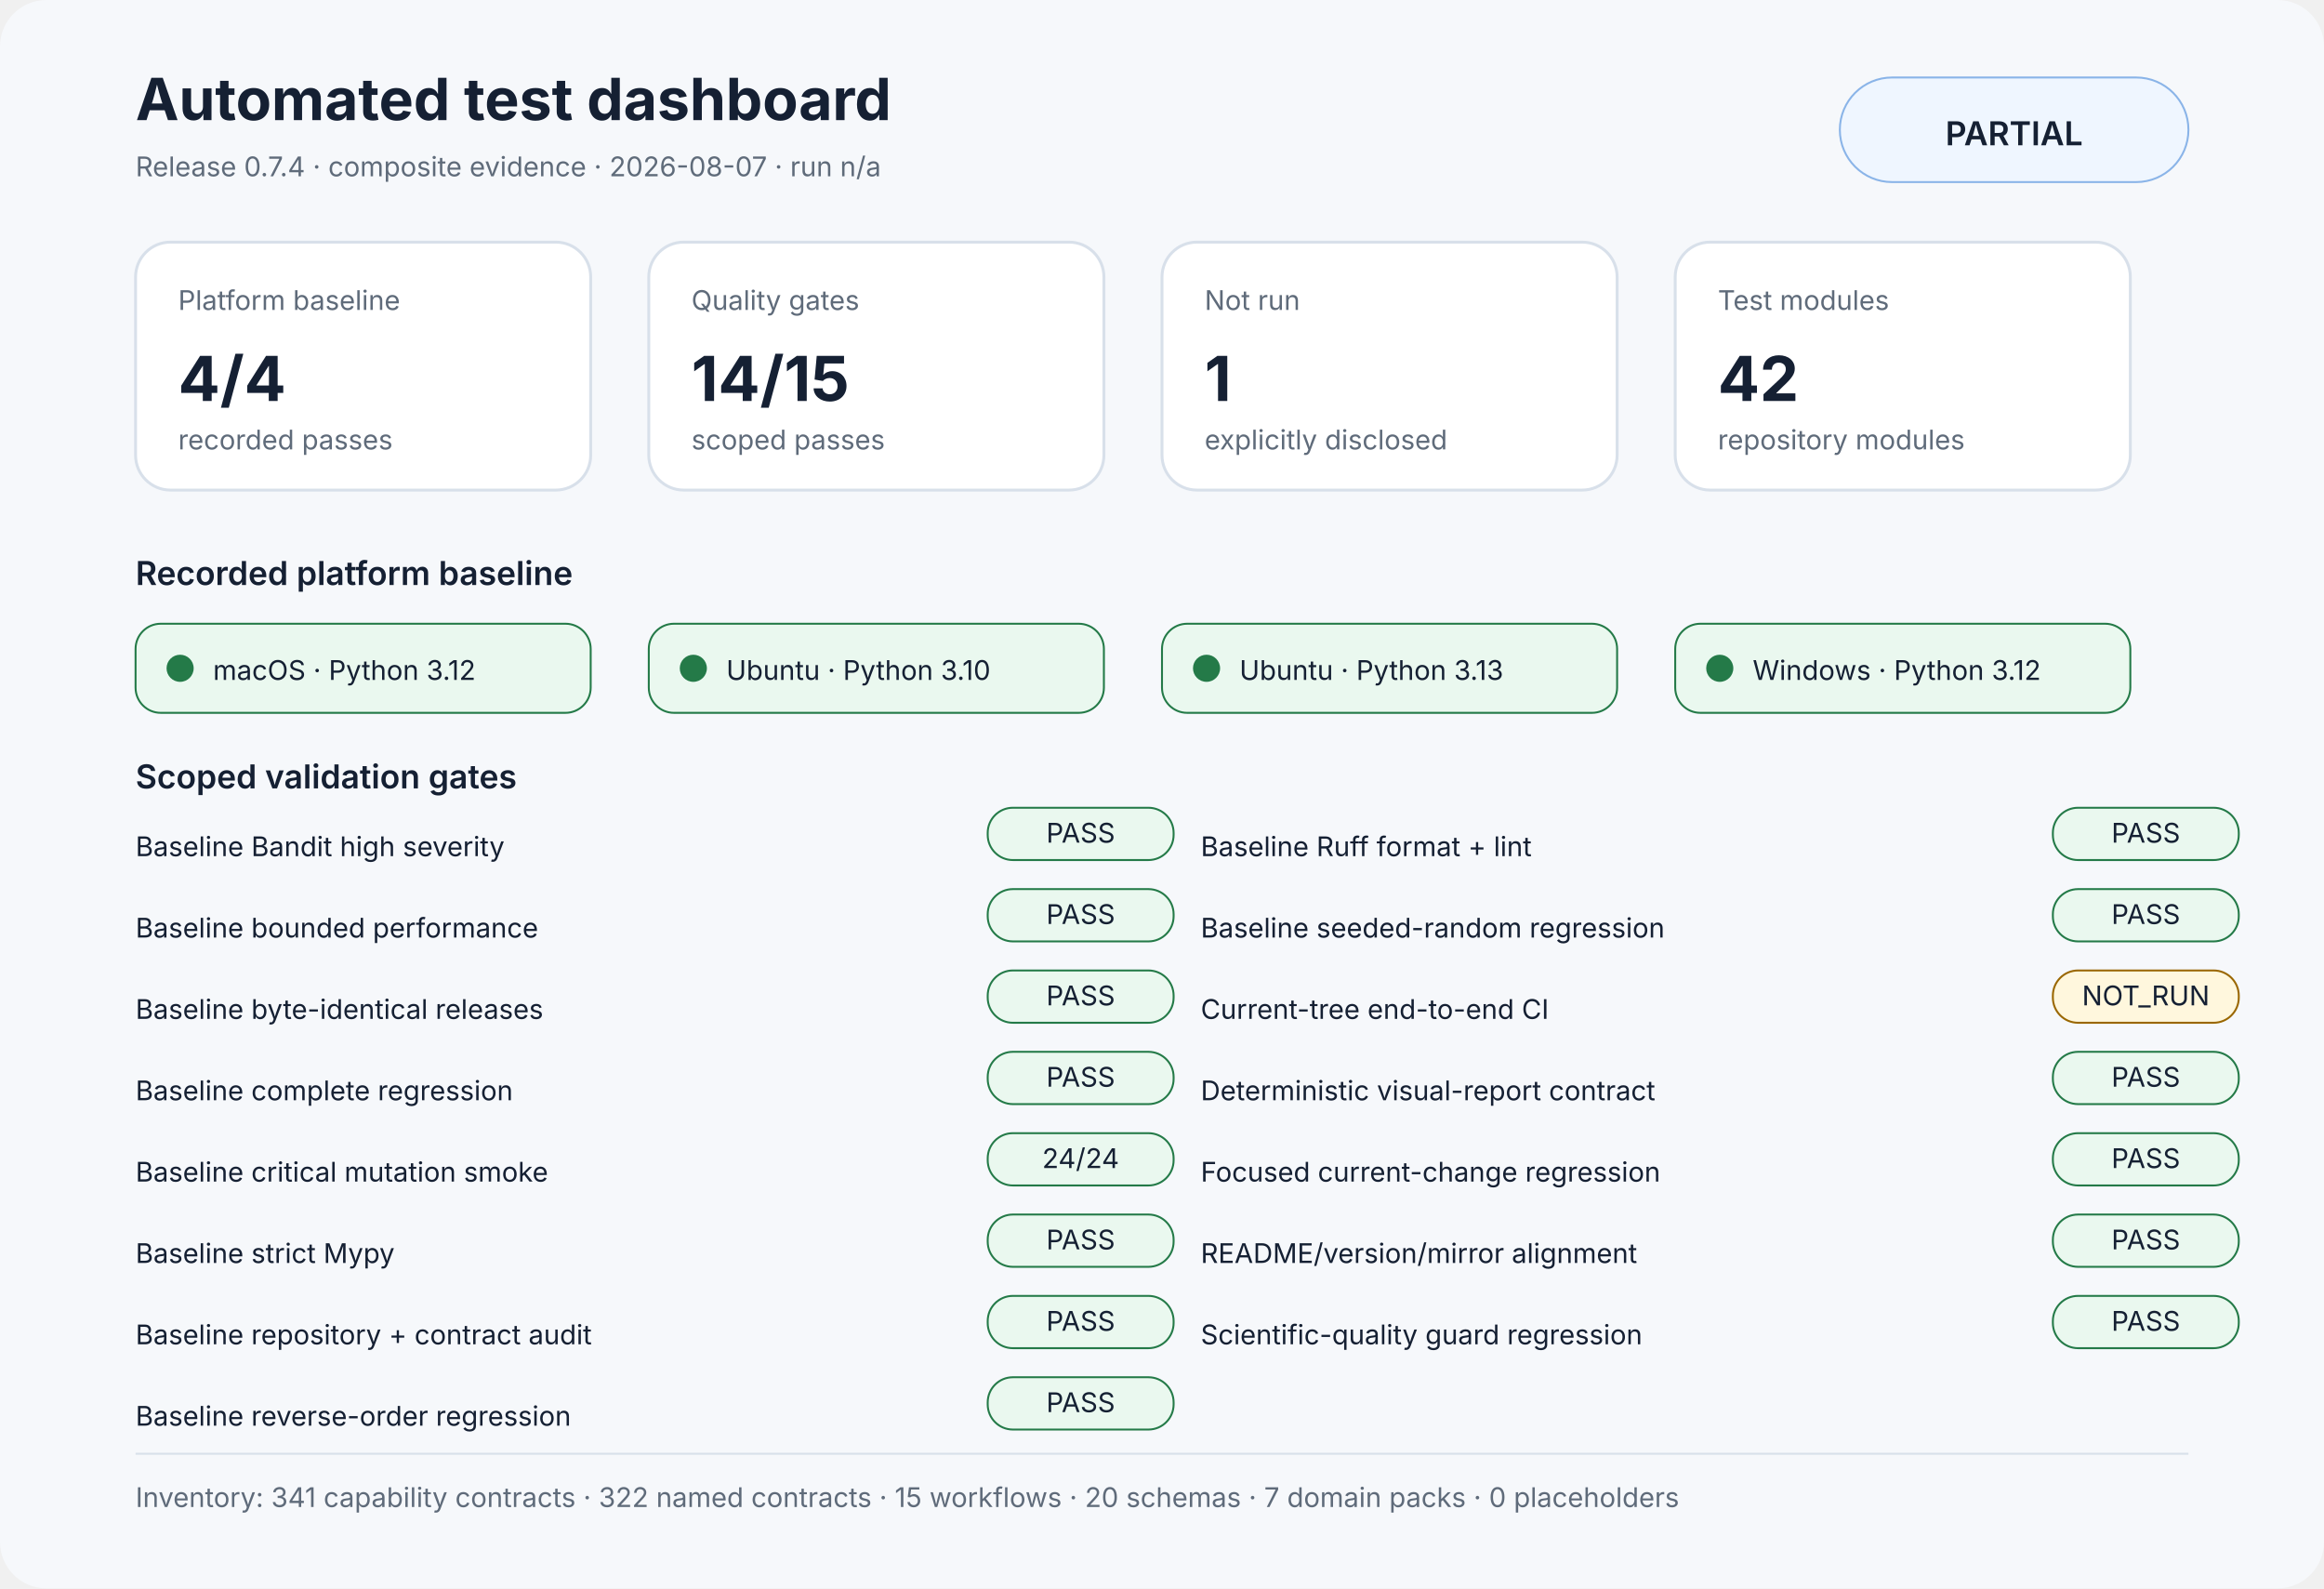
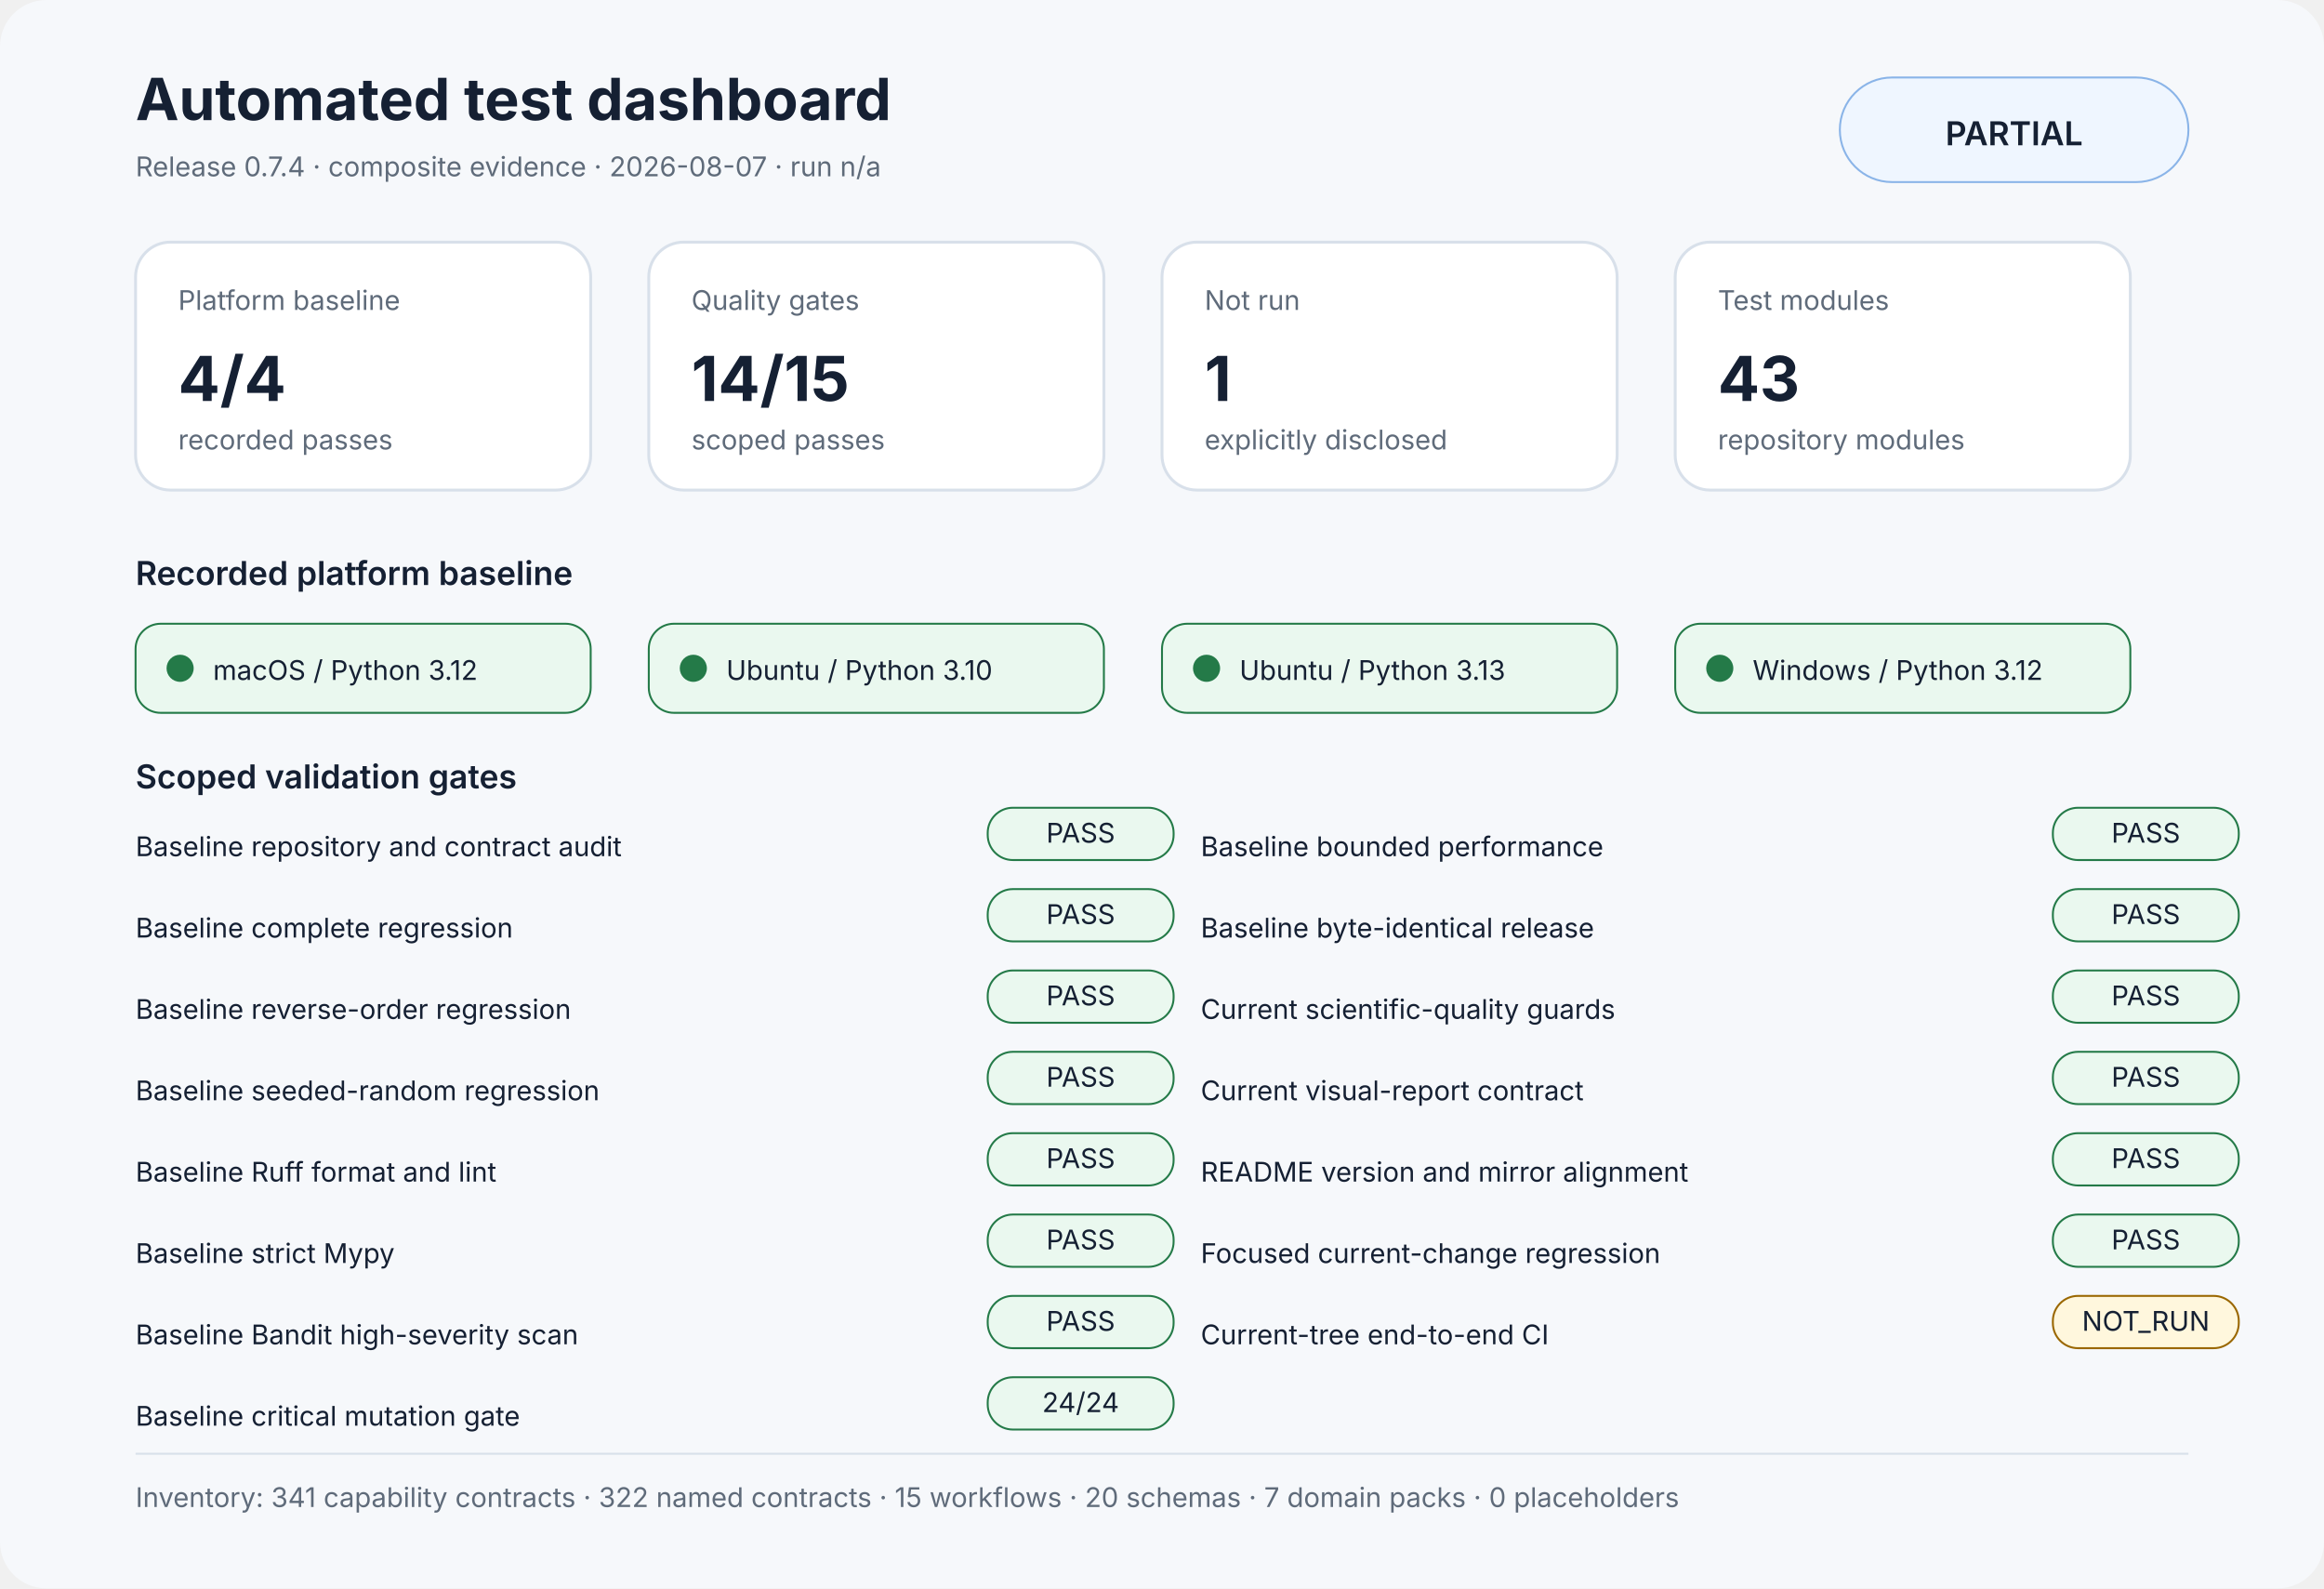
<svg xmlns="http://www.w3.org/2000/svg" width="1200" height="820" viewBox="0 0 1200 820" role="img" aria-labelledby="title desc">
  <rect width="1200" height="100%" rx="24" fill="#f6f8fb" />
  <style>text{font-family:Inter,Segoe UI,Arial,sans-serif;fill:#152033}.muted{fill:#5f6b7a}.small{font-size:14px}.label{font-size:17px;font-weight:600}.value{font-size:32px;font-weight:700}.title{font-size:30px;font-weight:700}.panel{fill:#fff;stroke:#d8e0ea;stroke-width:1.5}</style>
  <text x="70" y="62" class="title">Automated test dashboard</text>
  <text x="70" y="91" class="muted small">Release 0.7.4 · composite evidence · 2026-08-07 · run n/a</text>
  <rect x="950" y="40" width="180" height="54" rx="27" fill="#eff6ff" stroke="#8ab4e8" />
  <text x="1040" y="75" text-anchor="middle" class="label">PARTIAL</text>
  <rect x="70" y="125" width="235" height="128" rx="18" class="panel" />
  <text x="92" y="160" class="muted small">Platform baseline</text>
  <text x="92" y="207" class="value">4/4</text>
  <text x="92" y="232" class="muted small">recorded passes</text>
  <rect x="335" y="125" width="235" height="128" rx="18" class="panel" />
  <text x="357" y="160" class="muted small">Quality gates</text>
  <text x="357" y="207" class="value">14/15</text>
  <text x="357" y="232" class="muted small">scoped passes</text>
  <rect x="600" y="125" width="235" height="128" rx="18" class="panel" />
  <text x="622" y="160" class="muted small">Not run</text>
  <text x="622" y="207" class="value">1</text>
  <text x="622" y="232" class="muted small">explicitly disclosed</text>
  <rect x="865" y="125" width="235" height="128" rx="18" class="panel" />
  <text x="887" y="160" class="muted small">Test modules</text>
-   <text x="887" y="207" class="value">42</text>
+   <text x="887" y="207" class="value">43</text>
  <text x="887" y="232" class="muted small">repository modules</text>
  <text x="70" y="302" class="label">Recorded platform baseline</text>
  <rect x="70" y="322" width="235" height="46" rx="13" fill="#eaf8ef" stroke="#247a48" />
  <circle cx="93" cy="345" r="7" fill="#247a48" />
-   <text x="110" y="351" class="small">macOS · Python 3.12</text>
+   <text x="110" y="351" class="small">macOS / Python 3.12</text>
  <rect x="335" y="322" width="235" height="46" rx="13" fill="#eaf8ef" stroke="#247a48" />
  <circle cx="358" cy="345" r="7" fill="#247a48" />
-   <text x="375" y="351" class="small">Ubuntu · Python 3.10</text>
+   <text x="375" y="351" class="small">Ubuntu / Python 3.10</text>
  <rect x="600" y="322" width="235" height="46" rx="13" fill="#eaf8ef" stroke="#247a48" />
  <circle cx="623" cy="345" r="7" fill="#247a48" />
-   <text x="640" y="351" class="small">Ubuntu · Python 3.13</text>
+   <text x="640" y="351" class="small">Ubuntu / Python 3.13</text>
  <rect x="865" y="322" width="235" height="46" rx="13" fill="#eaf8ef" stroke="#247a48" />
  <circle cx="888" cy="345" r="7" fill="#247a48" />
-   <text x="905" y="351" class="small">Windows · Python 3.12</text>
+   <text x="905" y="351" class="small">Windows / Python 3.12</text>
  <text x="70" y="407" class="label">Scoped validation gates</text>
-   <text x="70" y="442" class="small">Baseline Bandit high severity</text>
+   <text x="70" y="442" class="small">Baseline repository and contract audit</text>
  <rect x="510" y="417" width="96" height="27" rx="13" fill="#eaf8ef" stroke="#247a48" />
  <text x="558" y="435" text-anchor="middle" class="small" fill="#247a48">PASS</text>
-   <text x="70" y="484" class="small">Baseline bounded performance</text>
+   <text x="70" y="484" class="small">Baseline complete regression</text>
  <rect x="510" y="459" width="96" height="27" rx="13" fill="#eaf8ef" stroke="#247a48" />
  <text x="558" y="477" text-anchor="middle" class="small" fill="#247a48">PASS</text>
-   <text x="70" y="526" class="small">Baseline byte-identical releases</text>
+   <text x="70" y="526" class="small">Baseline reverse-order regression</text>
  <rect x="510" y="501" width="96" height="27" rx="13" fill="#eaf8ef" stroke="#247a48" />
  <text x="558" y="519" text-anchor="middle" class="small" fill="#247a48">PASS</text>
-   <text x="70" y="568" class="small">Baseline complete regression</text>
+   <text x="70" y="568" class="small">Baseline seeded-random regression</text>
  <rect x="510" y="543" width="96" height="27" rx="13" fill="#eaf8ef" stroke="#247a48" />
  <text x="558" y="561" text-anchor="middle" class="small" fill="#247a48">PASS</text>
-   <text x="70" y="610" class="small">Baseline critical mutation smoke</text>
+   <text x="70" y="610" class="small">Baseline Ruff format and lint</text>
  <rect x="510" y="585" width="96" height="27" rx="13" fill="#eaf8ef" stroke="#247a48" />
-   <text x="558" y="603" text-anchor="middle" class="small" fill="#247a48">24/24</text>
+   <text x="558" y="603" text-anchor="middle" class="small" fill="#247a48">PASS</text>
  <text x="70" y="652" class="small">Baseline strict Mypy</text>
  <rect x="510" y="627" width="96" height="27" rx="13" fill="#eaf8ef" stroke="#247a48" />
  <text x="558" y="645" text-anchor="middle" class="small" fill="#247a48">PASS</text>
-   <text x="70" y="694" class="small">Baseline repository + contract audit</text>
+   <text x="70" y="694" class="small">Baseline Bandit high-severity scan</text>
  <rect x="510" y="669" width="96" height="27" rx="13" fill="#eaf8ef" stroke="#247a48" />
  <text x="558" y="687" text-anchor="middle" class="small" fill="#247a48">PASS</text>
-   <text x="70" y="736" class="small">Baseline reverse-order regression</text>
+   <text x="70" y="736" class="small">Baseline critical mutation gate</text>
  <rect x="510" y="711" width="96" height="27" rx="13" fill="#eaf8ef" stroke="#247a48" />
-   <text x="558" y="729" text-anchor="middle" class="small" fill="#247a48">PASS</text>
-   <text x="620" y="442" class="small">Baseline Ruff format + lint</text>
+   <text x="558" y="729" text-anchor="middle" class="small" fill="#247a48">24/24</text>
+   <text x="620" y="442" class="small">Baseline bounded performance</text>
  <rect x="1060" y="417" width="96" height="27" rx="13" fill="#eaf8ef" stroke="#247a48" />
  <text x="1108" y="435" text-anchor="middle" class="small" fill="#247a48">PASS</text>
-   <text x="620" y="484" class="small">Baseline seeded-random regression</text>
+   <text x="620" y="484" class="small">Baseline byte-identical release</text>
  <rect x="1060" y="459" width="96" height="27" rx="13" fill="#eaf8ef" stroke="#247a48" />
  <text x="1108" y="477" text-anchor="middle" class="small" fill="#247a48">PASS</text>
-   <text x="620" y="526" class="small">Current-tree end-to-end CI</text>
-   <rect x="1060" y="501" width="96" height="27" rx="13" fill="#fff7dd" stroke="#9a6700" />
-   <text x="1108" y="519" text-anchor="middle" class="small" fill="#9a6700">NOT_RUN</text>
-   <text x="620" y="568" class="small">Deterministic visual-report contract</text>
+   <text x="620" y="526" class="small">Current scientific-quality guards</text>
+   <rect x="1060" y="501" width="96" height="27" rx="13" fill="#eaf8ef" stroke="#247a48" />
+   <text x="1108" y="519" text-anchor="middle" class="small" fill="#247a48">PASS</text>
+   <text x="620" y="568" class="small">Current visual-report contract</text>
  <rect x="1060" y="543" width="96" height="27" rx="13" fill="#eaf8ef" stroke="#247a48" />
  <text x="1108" y="561" text-anchor="middle" class="small" fill="#247a48">PASS</text>
-   <text x="620" y="610" class="small">Focused current-change regression</text>
+   <text x="620" y="610" class="small">README version and mirror alignment</text>
  <rect x="1060" y="585" width="96" height="27" rx="13" fill="#eaf8ef" stroke="#247a48" />
  <text x="1108" y="603" text-anchor="middle" class="small" fill="#247a48">PASS</text>
-   <text x="620" y="652" class="small">README/version/mirror alignment</text>
+   <text x="620" y="652" class="small">Focused current-change regression</text>
  <rect x="1060" y="627" width="96" height="27" rx="13" fill="#eaf8ef" stroke="#247a48" />
  <text x="1108" y="645" text-anchor="middle" class="small" fill="#247a48">PASS</text>
-   <text x="620" y="694" class="small">Scientific-quality guard regression</text>
-   <rect x="1060" y="669" width="96" height="27" rx="13" fill="#eaf8ef" stroke="#247a48" />
-   <text x="1108" y="687" text-anchor="middle" class="small" fill="#247a48">PASS</text>
+   <text x="620" y="694" class="small">Current-tree end-to-end CI</text>
+   <rect x="1060" y="669" width="96" height="27" rx="13" fill="#fff7dd" stroke="#9a6700" />
+   <text x="1108" y="687" text-anchor="middle" class="small" fill="#9a6700">NOT_RUN</text>
  <rect x="70" y="750" width="1060" height="1" fill="#d8e0ea" />
  <text x="70" y="778" class="muted small">Inventory: 341 capability contracts · 322 named contracts · 15 workflows · 20 schemas · 7 domain packs · 0 placeholders</text>
</svg>
